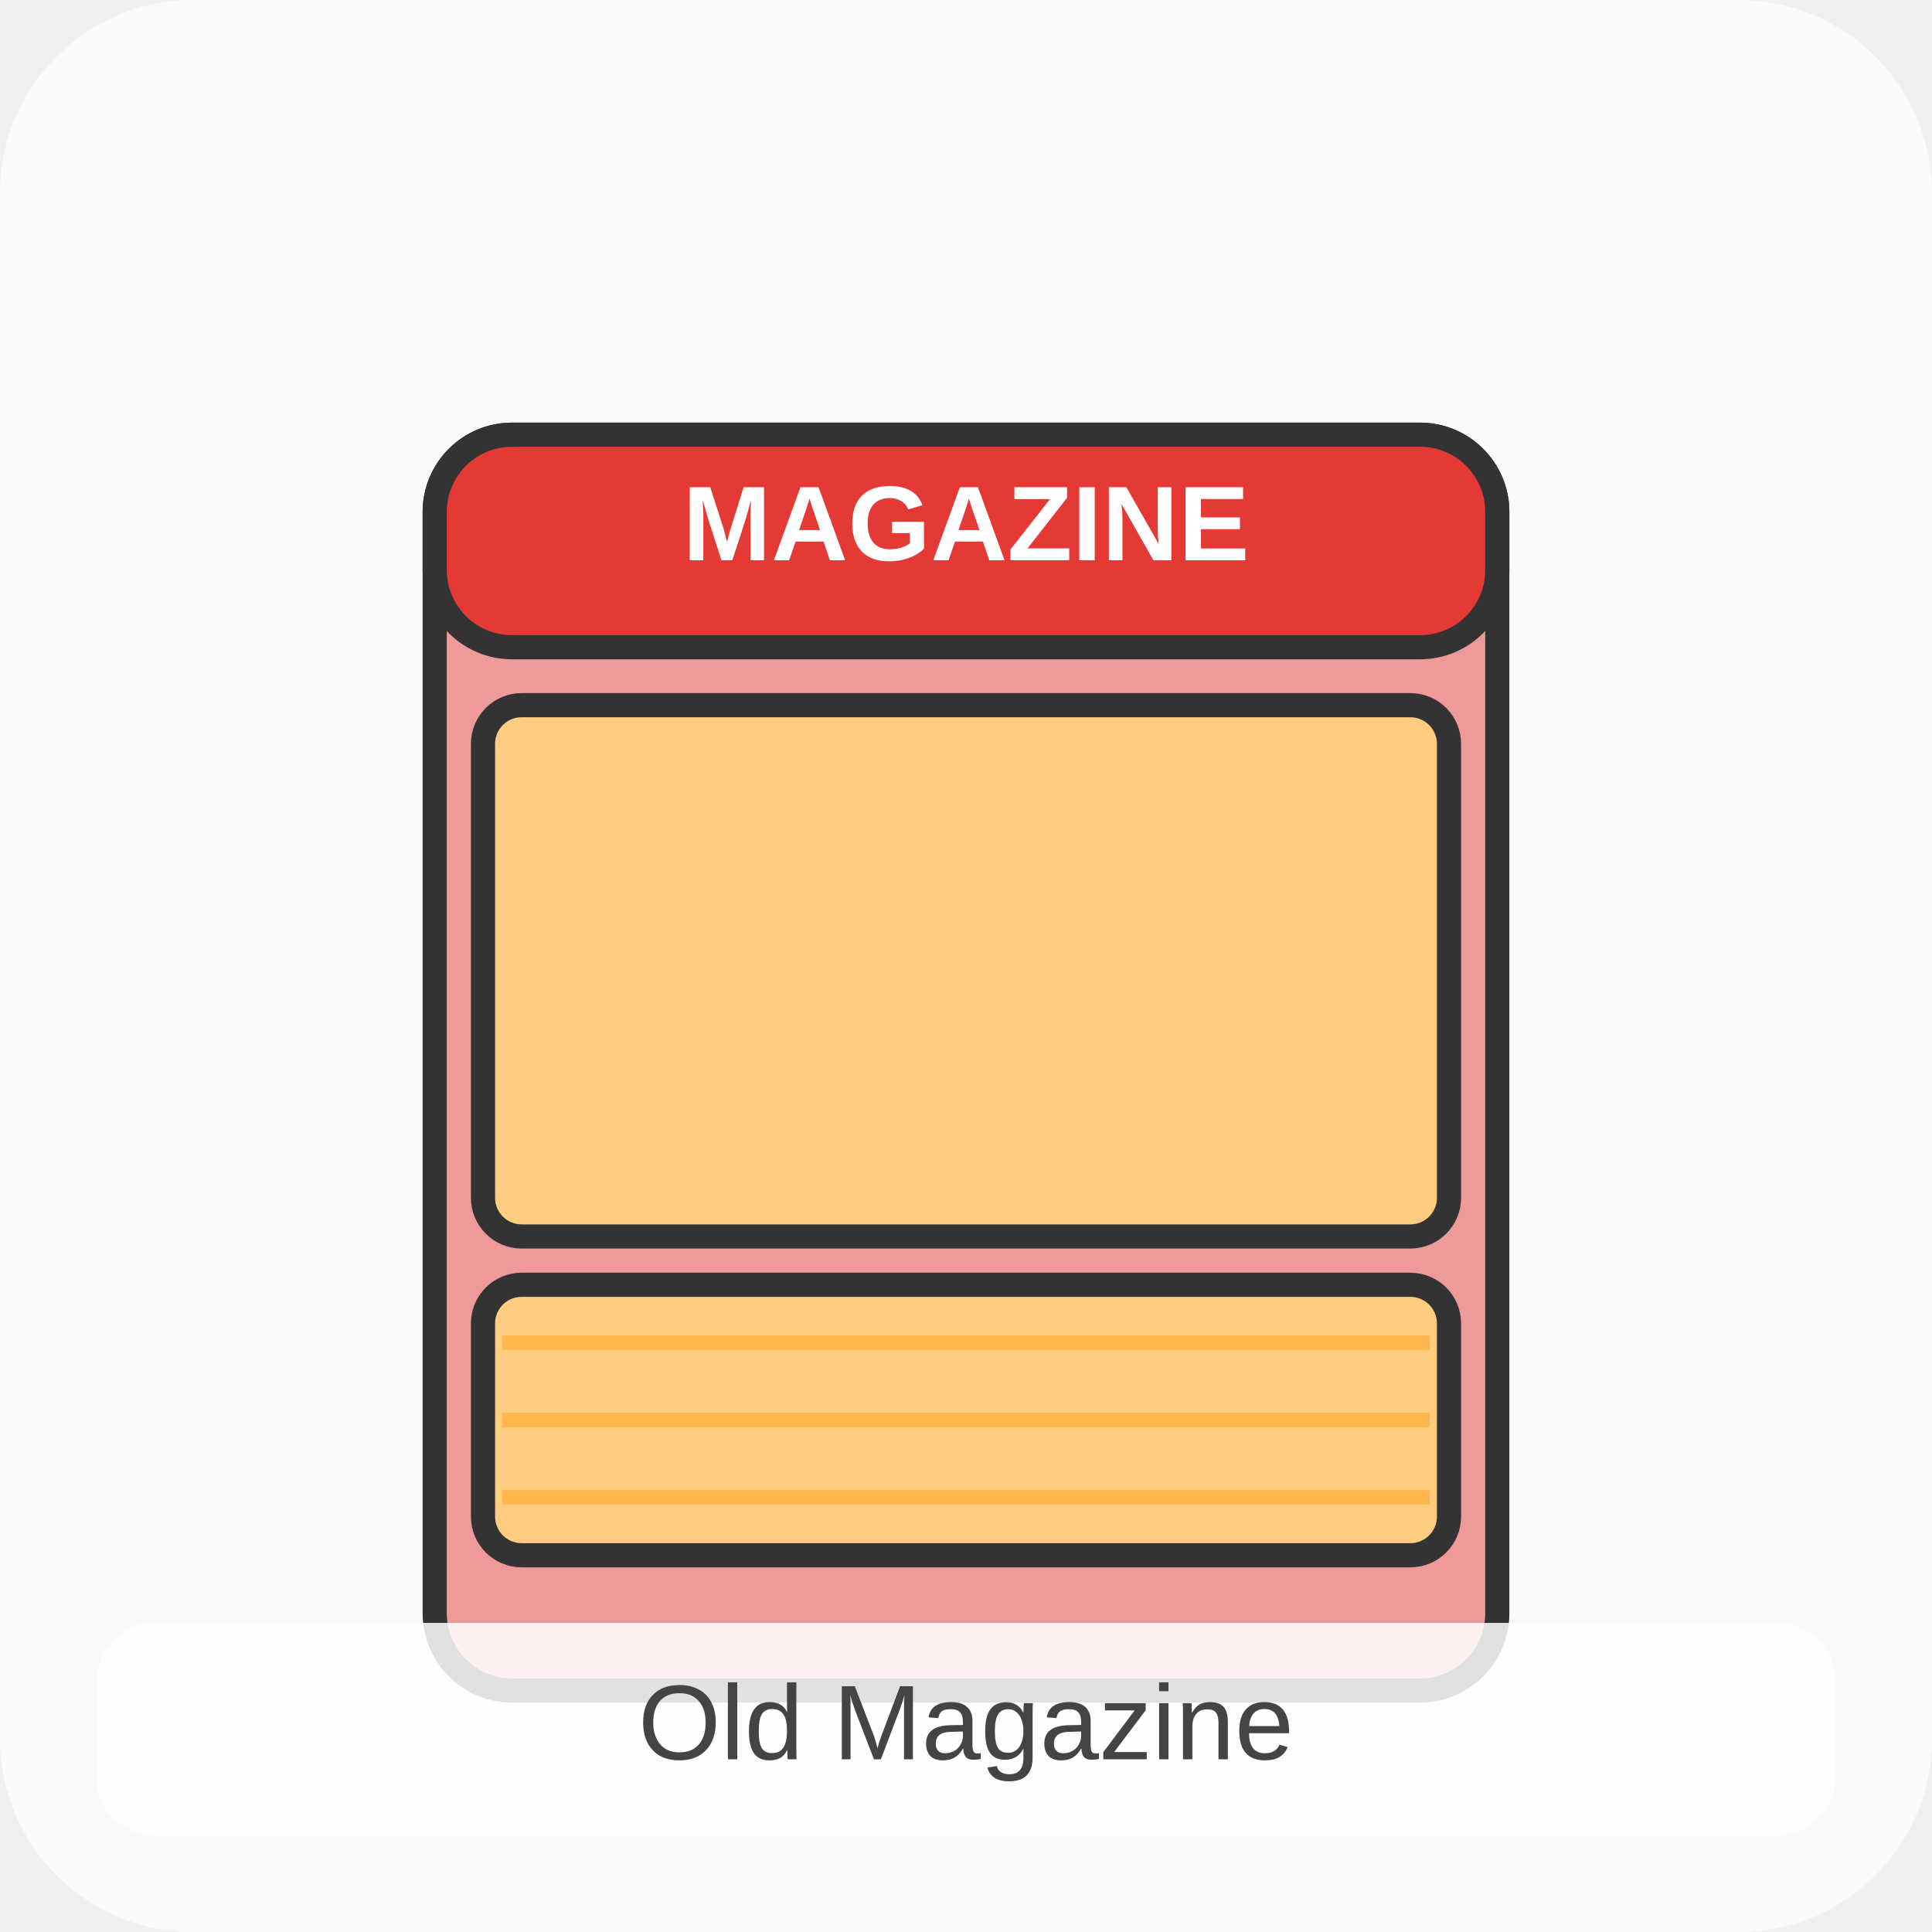
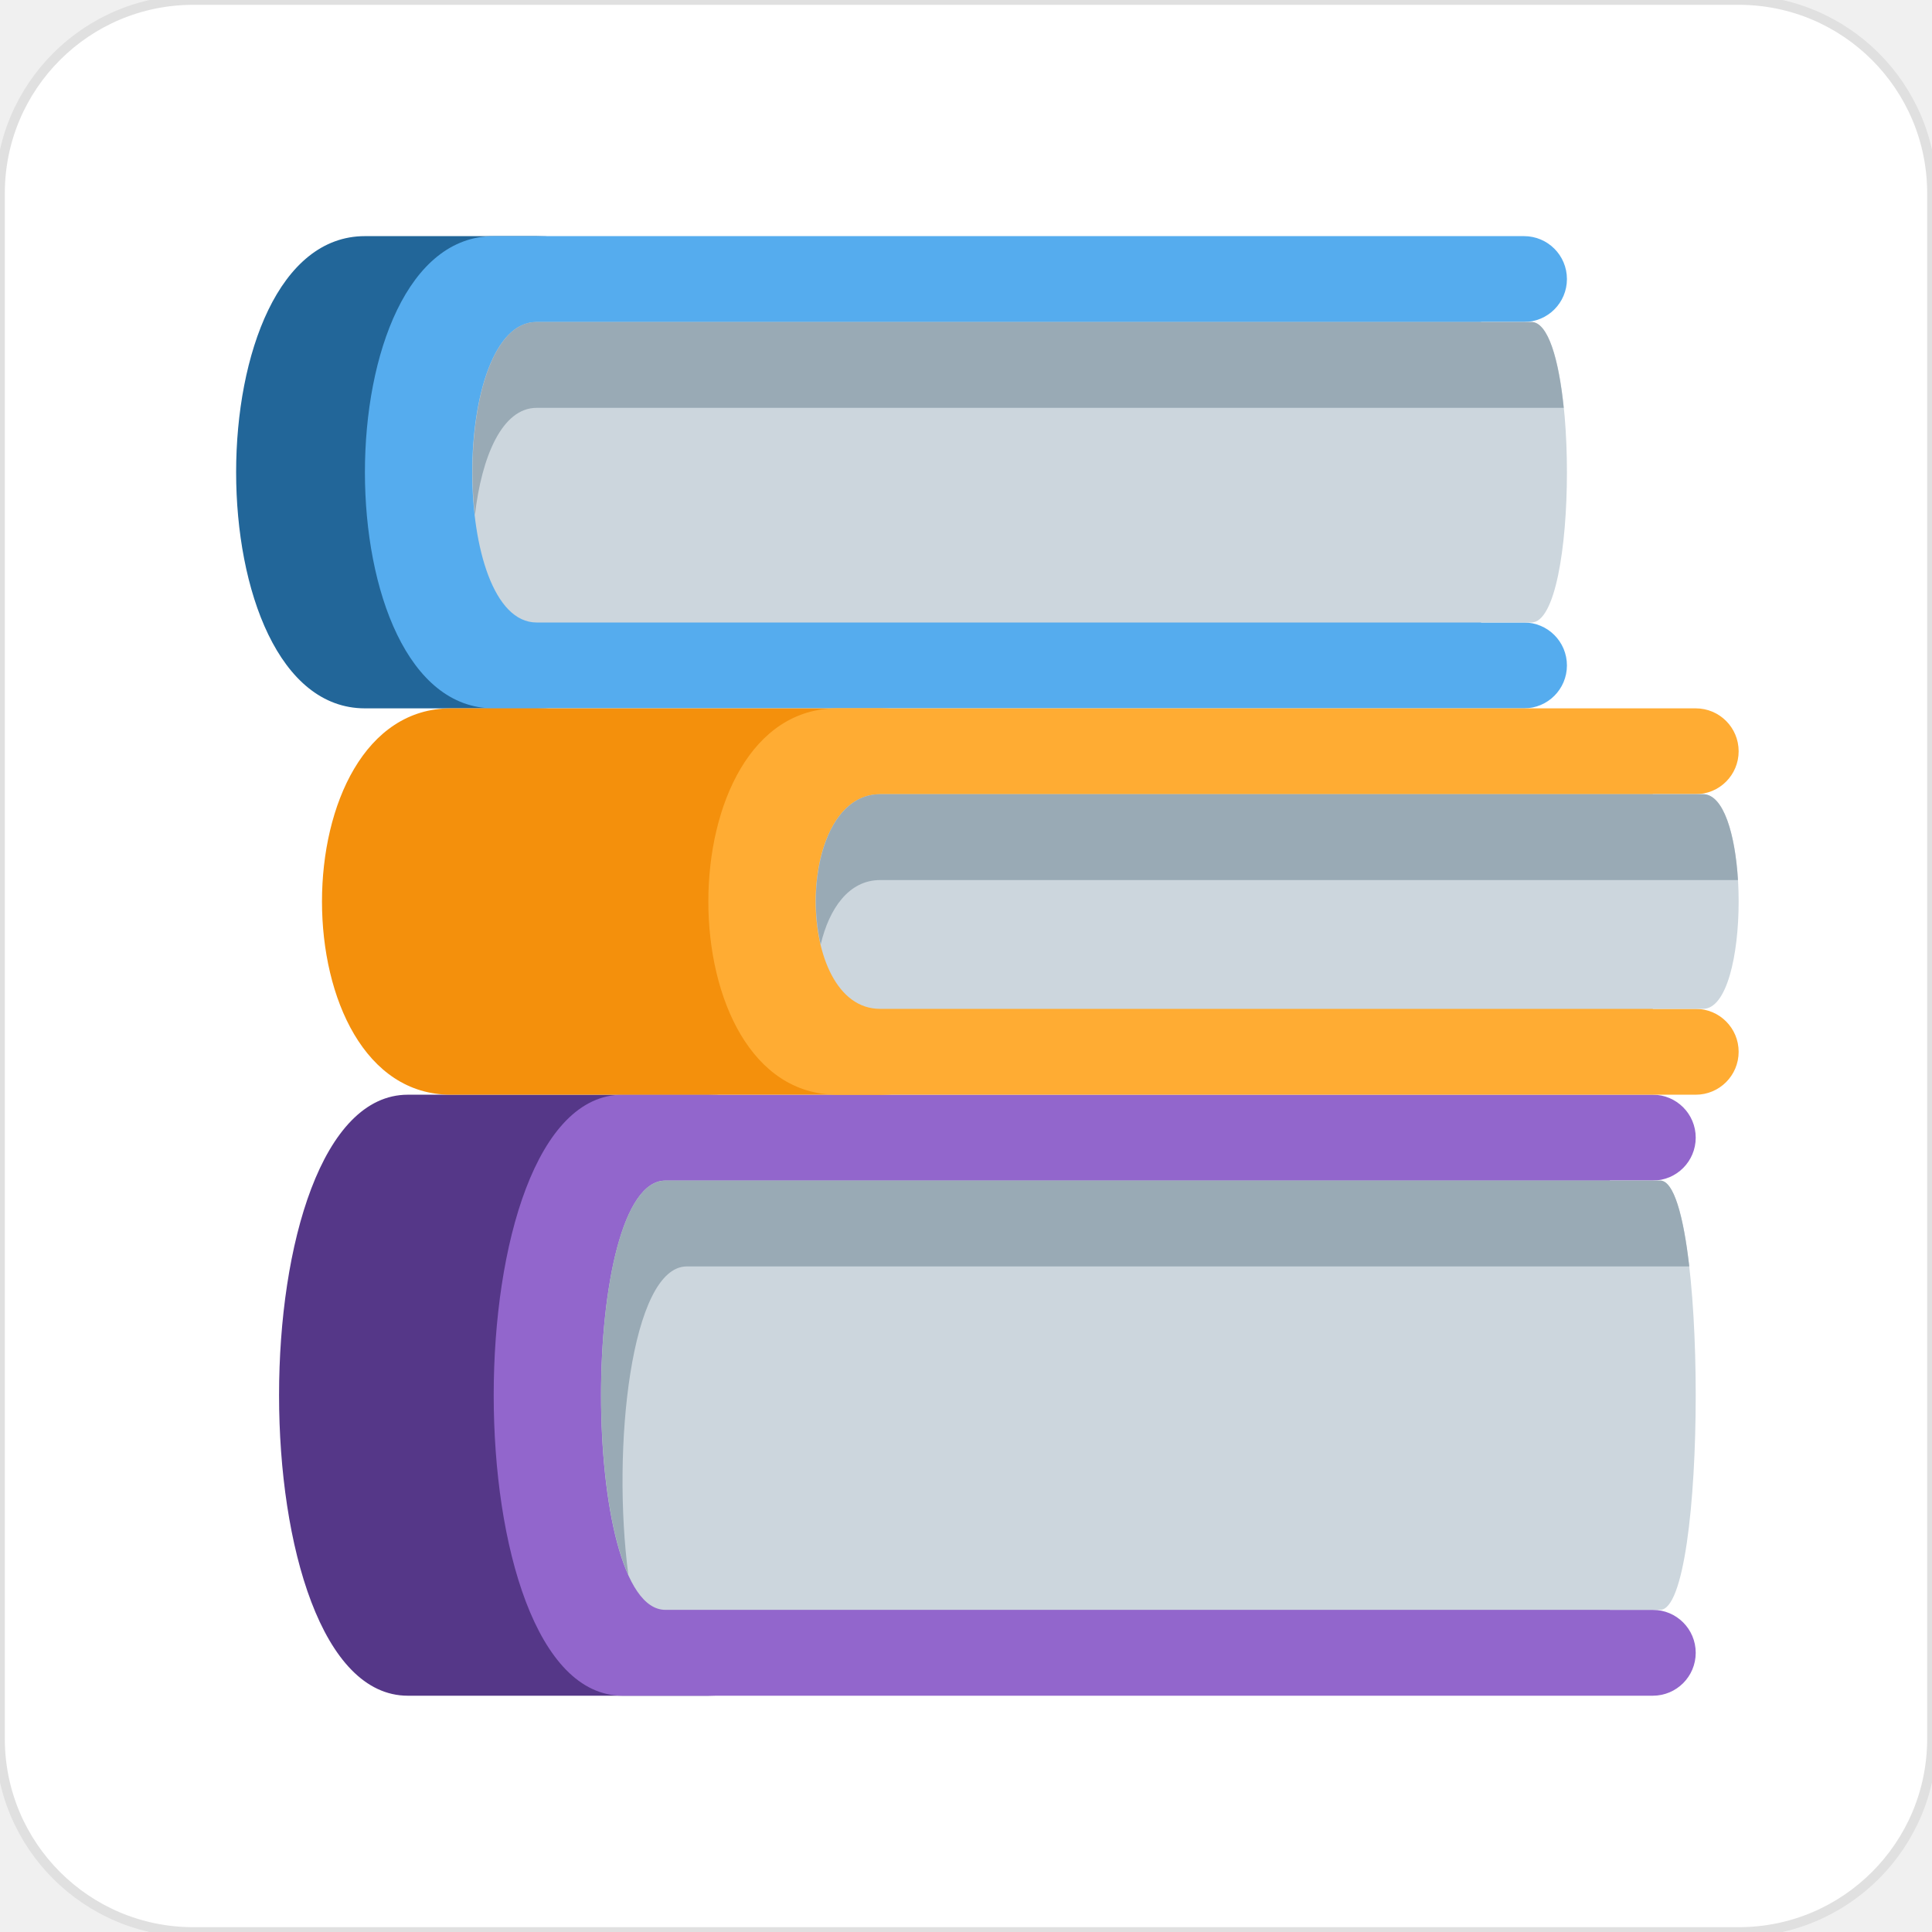
<svg xmlns="http://www.w3.org/2000/svg" viewBox="0 0 200 200" width="200" height="200">
-   <defs>
-     <filter id="sh">
-       <feDropShadow dx="0" dy="2" stdDeviation="3" flood-opacity="0.18" />
-     </filter>
-     <filter id="bl">
-       <feGaussianBlur stdDeviation="3" />
-     </filter>
-   </defs>
-   <rect width="200" height="200" rx="20" fill="#FAFAFA" />
-   <rect x="45" y="45" width="110" height="130" rx="8" fill="#EF9A9A" stroke="#333333" stroke-width="2.5" />
-   <rect x="45" y="45" width="110" height="22" rx="8" fill="#E53935" stroke="#333333" stroke-width="2.5" />
-   <text x="100" y="58" font-family="Arial,sans-serif" font-size="11" font-weight="bold" fill="white" text-anchor="middle">MAGAZINE</text>
-   <rect x="50" y="73" width="100" height="55" rx="4" fill="#FFCC80" stroke="#333333" stroke-width="2.5" />
-   <rect x="50" y="133" width="100" height="28" rx="4" fill="#FFCC80" stroke="#333333" stroke-width="2.5" />
-   <line x1="52" y1="139" x2="148" y2="139" stroke="#FFB74D" stroke-width="1.5" />
-   <line x1="52" y1="147" x2="148" y2="147" stroke="#FFB74D" stroke-width="1.5" />
-   <line x1="52" y1="155" x2="148" y2="155" stroke="#FFB74D" stroke-width="1.5" />
-   <rect x="10" y="168" width="180" height="22" rx="6" fill="#fff" fill-opacity="0.85" />
-   <text x="100" y="179" font-family="Arial,sans-serif" font-size="11" font-weight="normal" fill="#444" text-anchor="middle" dominant-baseline="middle">Old Magazine</text>
+   <rect width="200" height="200" rx="20" fill="#FFFFFF" stroke="#E0E0E0" stroke-width="1" />
+   <g transform="translate(20,20) scale(4.444)">
+     <path fill="#553788" d="M15 31c0 2.209-.791 4-3 4H5c-4 0-4-14 0-14h7c2.209 0 3 1.791 3 4v6z" />
+     <path fill="#9266CC" d="M34 33h-1V23h1c.553 0 1-.447 1-1s-.447-1-1-1H10c-4 0-4 14 0 14h24c.553 0 1-.447 1-1s-.447-1-1-1z" />
+     <path fill="#CCD6DD" d="M34.172 33H11c-2 0-2-10 0-10h23.172c1.104 0 1.104 10 0 10z" />
+     <path fill="#99AAB5" d="M11.5 25h23.35c-.135-1.175-.36-2-.678-2H11c-1.651 0-1.938 6.808-.863 9.188C9.745 29.229 10.199 25 11.5 25z" />
+     <path fill="#269" d="M12 8c0 2.209-1.791 4-4 4H4C0 12 0 1 4 1h4c2.209 0 4 1.791 4 4v3z" />
+     <path fill="#55ACEE" d="M31 10h-1V3h1c.553 0 1-.447 1-1s-.447-1-1-1H7C3 1 3 12 7 12h24c.553 0 1-.447 1-1s-.447-1-1-1z" />
+     <path fill="#CCD6DD" d="M31.172 10H8c-2 0-2-7 0-7h23.172c1.104 0 1.104 7 0 7z" />
+     <path fill="#99AAB5" d="M8 5h23.925c-.114-1.125-.364-2-.753-2H8C6.807 3 6.331 5.489 6.562 7.5 6.718 6.142 7.193 5 8 5z" />
+     <path fill="#F4900C" d="M20 17c0 2.209-1.791 4-4 4H6c-4 0-4-9 0-9h10c2.209 0 4 1.791 4 4v1z" />
+     <path fill="#FFAC33" d="M35 19h-1v-5h1c.553 0 1-.447 1-1s-.447-1-1-1H15c-4 0-4 9 0 9h20c.553 0 1-.447 1-1s-.447-1-1-1z" />
+     <path fill="#CCD6DD" d="M35.172 19H16c-2 0-2-5 0-5h19.172c1.104 0 1.104 5 0 5z" />
+     <path fill="#99AAB5" d="M16 16h19.984c-.065-1.062-.334-2-.812-2H16c-1.274 0-1.733 2.027-1.383 3.5.198-.839.657-1.5 1.383-1.5z" />
+   </g>
</svg>
